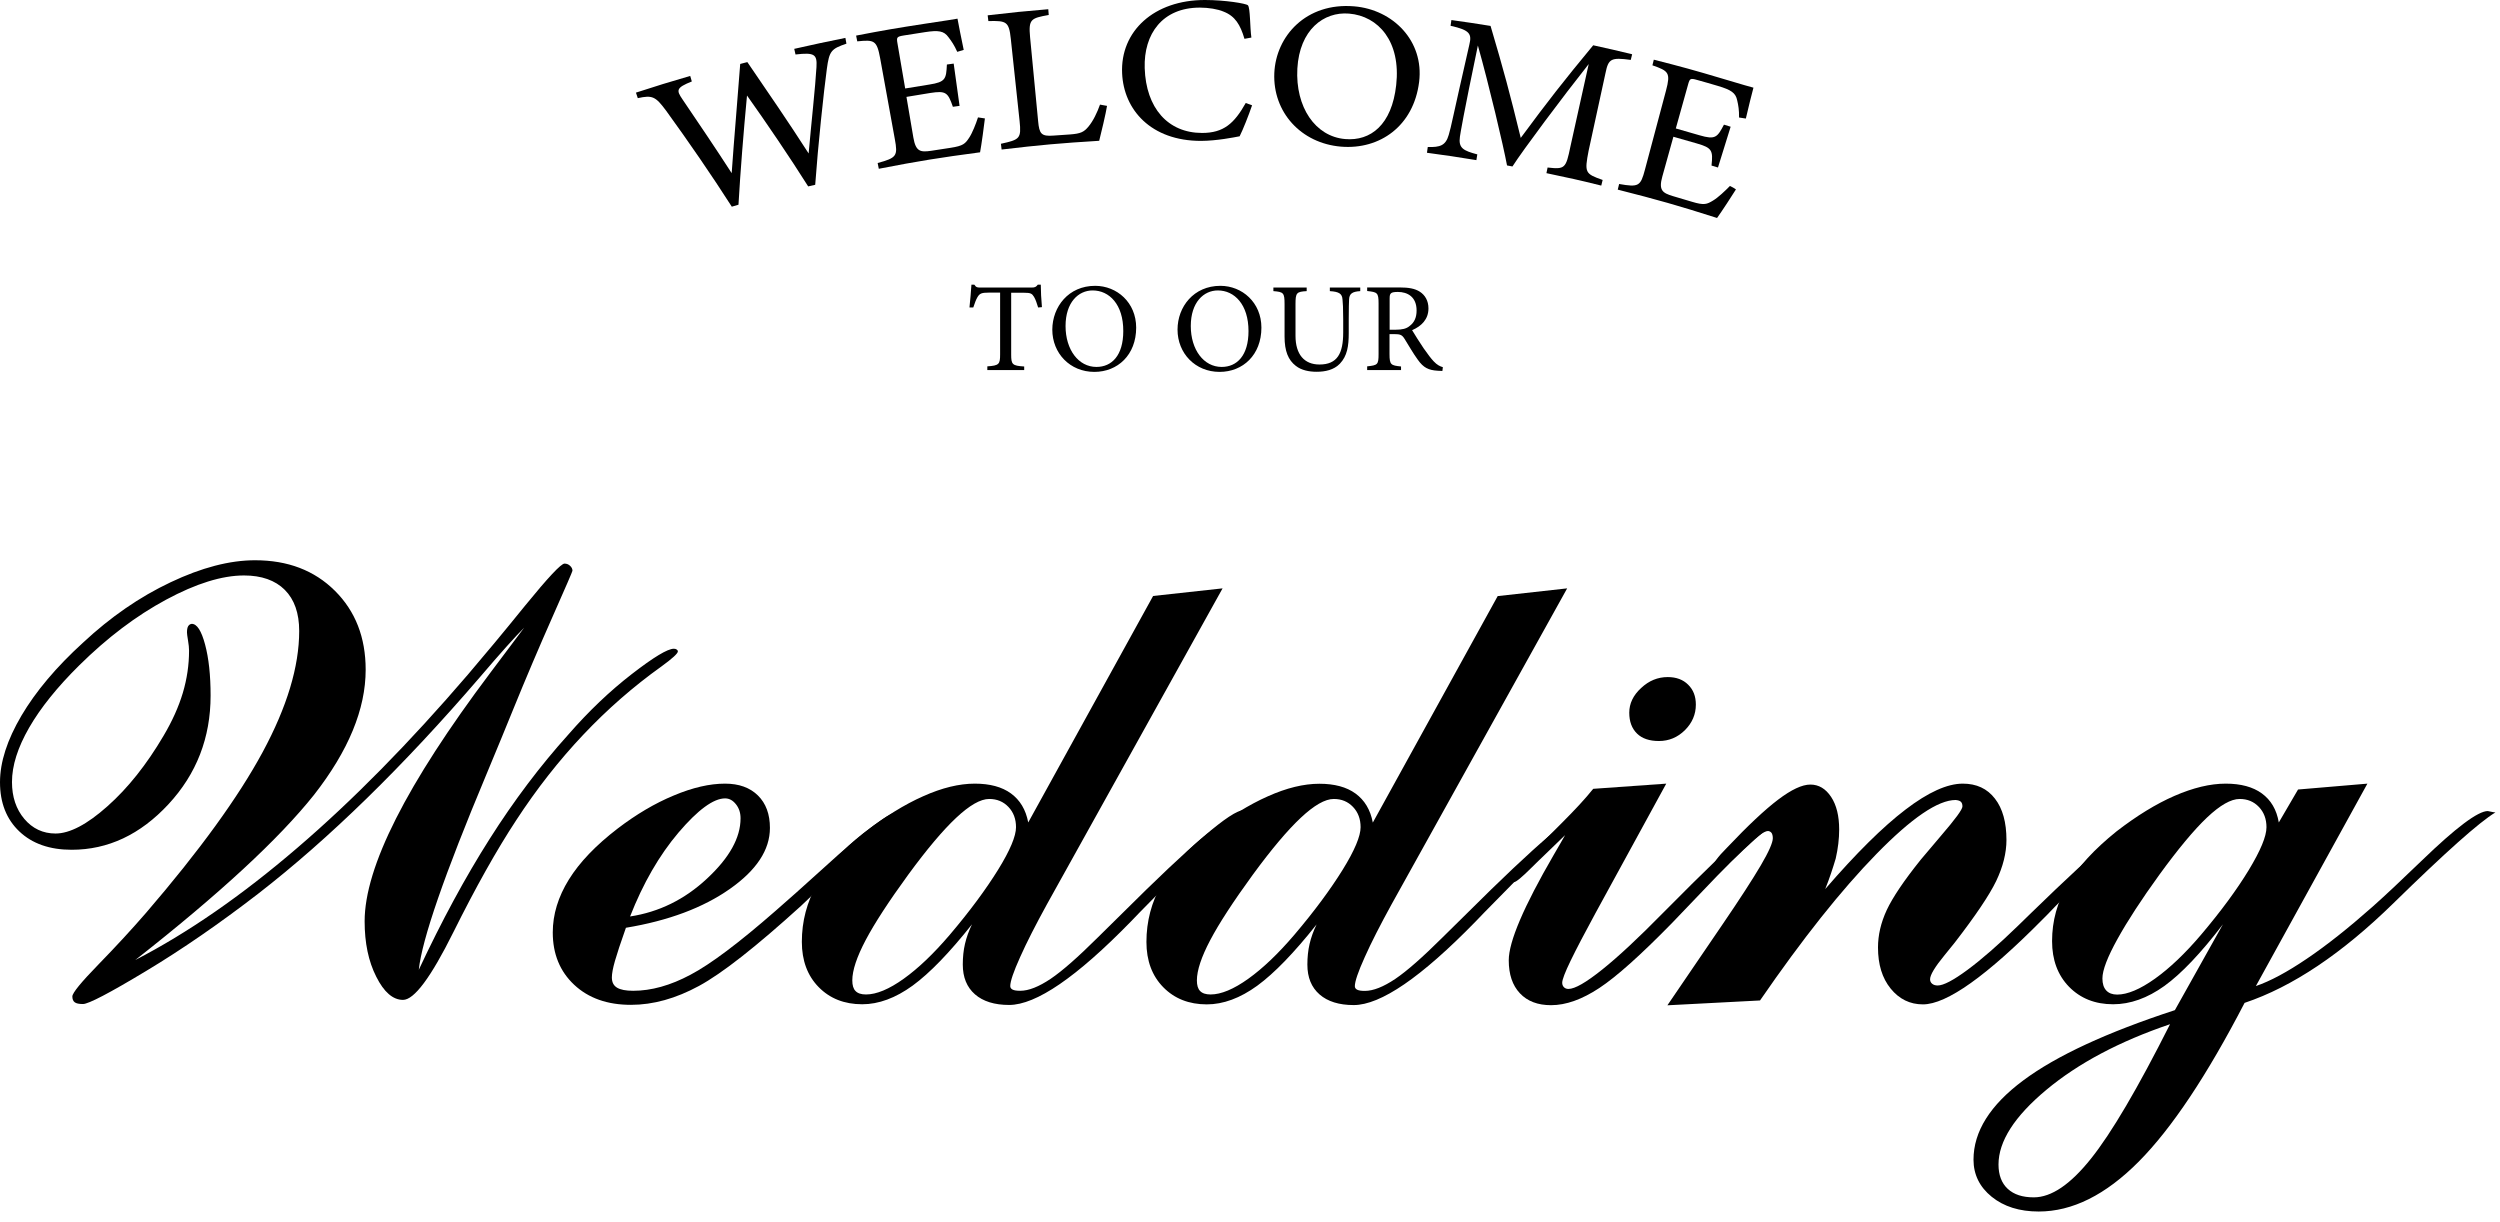
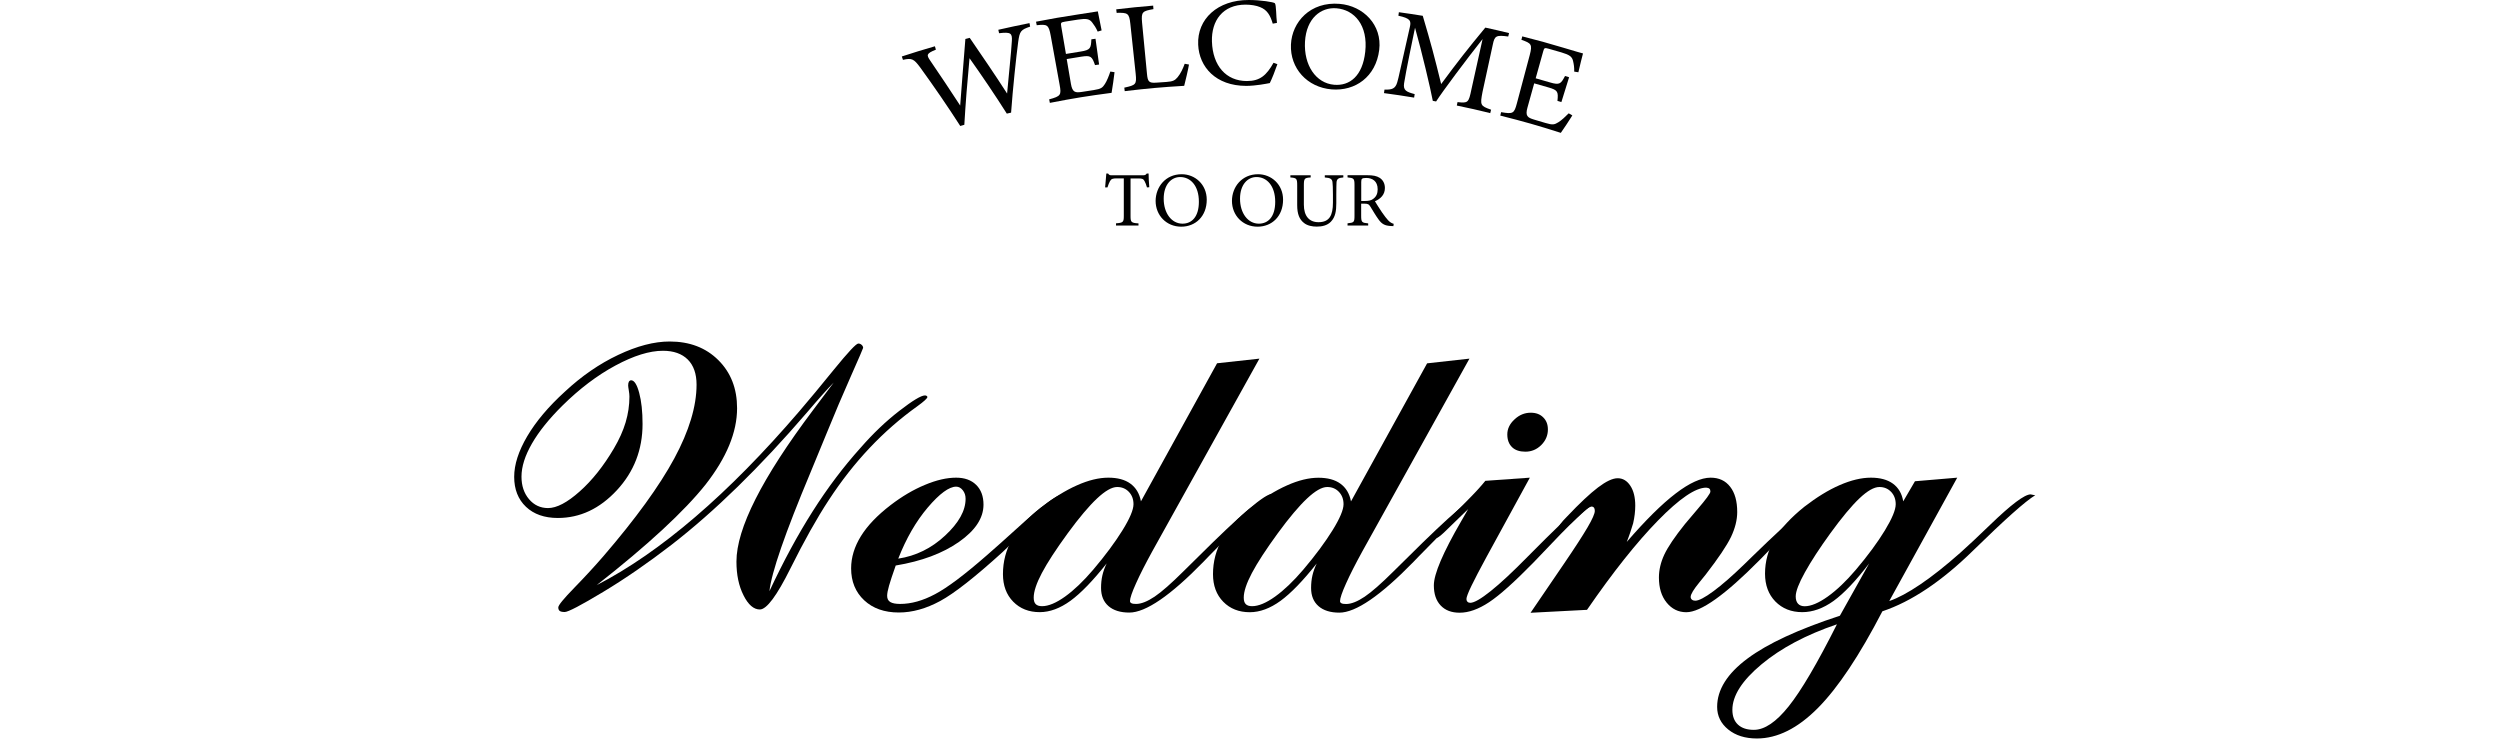
- <svg xmlns="http://www.w3.org/2000/svg" width="217" height="106" viewBox="0 0 217 106" fill="none">
-   <path d="M11.74 83.33C16.31 80.97 20.99 77.73 25.8 73.6C30.61 69.48 35.54 64.47 40.6 58.57C42.01 56.92 43.67 54.93 45.57 52.58C47.56 50.14 48.7 48.92 49 48.92C49.18 48.92 49.34 48.98 49.48 49.11C49.62 49.24 49.69 49.38 49.69 49.54C49.69 49.6 49.11 50.94 47.95 53.56C46.79 56.18 45.64 58.88 44.51 61.66C43.97 62.99 43.2 64.87 42.19 67.29C38.58 75.91 36.63 81.54 36.35 84.18C38.34 79.93 40.39 76.14 42.5 72.82C44.61 69.49 46.89 66.47 49.34 63.75C51.11 61.72 52.94 59.98 54.84 58.51C56.74 57.04 57.95 56.31 58.49 56.31C58.59 56.31 58.67 56.33 58.74 56.38C58.81 56.43 58.84 56.48 58.84 56.54C58.84 56.72 58.36 57.16 57.41 57.85C52.54 61.33 48.35 65.77 44.81 71.19C43.1 73.79 41.28 77.04 39.34 80.94C37.4 84.84 35.95 86.79 34.98 86.79C34.11 86.79 33.33 86.12 32.66 84.78C31.98 83.44 31.65 81.84 31.65 79.97C31.65 75.26 35.28 68.08 42.55 58.41C43.84 56.7 44.82 55.39 45.5 54.48C44.75 55.23 43.47 56.65 41.69 58.74C35 66.52 28.56 72.81 22.39 77.59C19.07 80.15 15.83 82.39 12.67 84.29C9.5 86.2 7.68 87.15 7.2 87.15C6.86 87.15 6.62 87.1 6.49 87C6.35 86.9 6.28 86.73 6.28 86.49C6.28 86.19 7.04 85.26 8.56 83.7C10.08 82.14 11.45 80.65 12.69 79.22C17.32 73.84 20.69 69.19 22.8 65.28C24.91 61.37 25.97 57.86 25.97 54.77C25.97 53.22 25.55 52.03 24.72 51.2C23.89 50.37 22.7 49.95 21.18 49.95C19.27 49.95 17.02 50.65 14.42 52.05C11.82 53.45 9.31 55.35 6.88 57.75C4.97 59.64 3.52 61.44 2.53 63.16C1.54 64.88 1.04 66.45 1.04 67.88C1.04 69.17 1.4 70.24 2.11 71.08C2.82 71.92 3.73 72.35 4.82 72.35C6.05 72.35 7.56 71.56 9.33 69.98C11.11 68.4 12.73 66.36 14.2 63.86C14.95 62.59 15.51 61.35 15.87 60.14C16.23 58.93 16.41 57.71 16.41 56.48C16.41 56.24 16.38 55.94 16.32 55.59C16.26 55.24 16.23 55 16.23 54.9C16.23 54.66 16.26 54.48 16.33 54.36C16.4 54.24 16.5 54.17 16.64 54.15C17.1 54.15 17.48 54.75 17.8 55.94C18.12 57.13 18.28 58.61 18.28 60.38C18.28 64.03 17.06 67.18 14.62 69.81C12.18 72.44 9.38 73.76 6.22 73.76C4.31 73.76 2.8 73.23 1.68 72.17C0.56 71.11 0 69.68 0 67.9C0 66.15 0.62 64.23 1.86 62.12C3.1 60.02 4.88 57.9 7.21 55.78C9.59 53.56 12.12 51.81 14.81 50.54C17.49 49.27 19.93 48.63 22.14 48.63C24.98 48.63 27.29 49.51 29.07 51.28C30.85 53.05 31.74 55.33 31.74 58.13C31.74 61.55 30.25 65.16 27.26 68.99C24.22 72.81 19.06 77.59 11.74 83.33Z" fill="black" />
-   <path d="M54.33 80.53C53.87 81.82 53.56 82.78 53.38 83.4C53.2 84.03 53.11 84.51 53.11 84.84C53.11 85.26 53.26 85.55 53.56 85.73C53.86 85.91 54.32 86 54.96 86C56.53 86 58.19 85.54 59.93 84.61C61.68 83.69 64.14 81.84 67.32 79.06C68.37 78.15 69.76 76.91 71.49 75.34C75.1 72.04 77.32 70.4 78.13 70.4C78.17 70.4 78.26 70.42 78.4 70.44C78.54 70.47 78.65 70.5 78.73 70.51C77.42 71.22 75.41 72.9 72.71 75.54C71.36 76.89 70.3 77.92 69.52 78.64C65.63 82.17 62.68 84.49 60.67 85.58C58.66 86.67 56.7 87.22 54.77 87.22C52.72 87.22 51.08 86.64 49.84 85.48C48.6 84.32 47.98 82.8 47.98 80.94C47.98 79.37 48.45 77.84 49.38 76.34C50.31 74.84 51.72 73.37 53.61 71.92C55.22 70.69 56.84 69.73 58.48 69.05C60.12 68.36 61.6 68.02 62.93 68.02C64.14 68.02 65.09 68.36 65.79 69.05C66.48 69.73 66.83 70.67 66.83 71.86C66.83 73.77 65.67 75.53 63.35 77.16C61.03 78.79 58.02 79.92 54.33 80.53ZM54.69 79.55C57.19 79.17 59.42 78.08 61.36 76.27C63.31 74.46 64.28 72.72 64.28 71.03C64.28 70.55 64.15 70.15 63.88 69.81C63.61 69.47 63.3 69.3 62.94 69.3C61.93 69.3 60.58 70.29 58.9 72.26C57.22 74.24 55.82 76.67 54.69 79.55Z" fill="black" />
-   <path d="M106.12 51.07L90.87 78.5C89.9 80.27 89.12 81.79 88.55 83.07C87.97 84.35 87.69 85.19 87.69 85.59C87.69 85.73 87.76 85.83 87.9 85.9C88.04 85.97 88.26 86 88.56 86C89.29 86 90.17 85.65 91.2 84.96C92.22 84.27 93.58 83.07 95.27 81.39L97.41 79.28C103.39 73.32 106.88 70.34 107.89 70.34C107.95 70.34 108.03 70.35 108.13 70.37C108.23 70.39 108.37 70.42 108.55 70.46C106.9 71.37 104.3 73.67 100.75 77.34C99.96 78.15 99.35 78.77 98.93 79.19L98.16 79.99C93.45 84.82 89.93 87.23 87.59 87.23C86.32 87.23 85.33 86.92 84.63 86.31C83.92 85.69 83.57 84.83 83.57 83.72C83.57 83.08 83.63 82.49 83.76 81.93C83.89 81.37 84.09 80.81 84.37 80.23C82.42 82.69 80.71 84.46 79.22 85.55C77.73 86.63 76.27 87.17 74.84 87.17C73.29 87.17 72.03 86.67 71.06 85.68C70.09 84.69 69.6 83.38 69.6 81.75C69.6 79.96 70.04 78.3 70.91 76.76C71.78 75.22 73.13 73.74 74.96 72.31C76.79 70.9 78.51 69.83 80.14 69.11C81.77 68.38 83.26 68.02 84.61 68.02C85.92 68.02 86.97 68.3 87.75 68.87C88.53 69.44 89.04 70.27 89.25 71.39L100.09 51.73L106.12 51.07ZM88.19 71.8C88.19 71.09 87.97 70.5 87.53 70.04C87.09 69.58 86.54 69.35 85.86 69.35C85.11 69.35 84.15 69.9 82.99 70.99C81.83 72.08 80.44 73.73 78.83 75.93C77.14 78.25 75.91 80.14 75.14 81.6C74.37 83.06 73.98 84.23 73.98 85.1C73.98 85.52 74.07 85.83 74.26 86.02C74.45 86.22 74.75 86.32 75.17 86.32C76.08 86.32 77.18 85.86 78.45 84.95C79.72 84.04 81.05 82.77 82.44 81.14C84.19 79.08 85.58 77.19 86.63 75.5C87.67 73.82 88.19 72.58 88.19 71.8Z" fill="black" />
-   <path d="M136.03 51.07L120.78 78.51C119.81 80.28 119.03 81.8 118.46 83.08C117.88 84.36 117.6 85.2 117.6 85.6C117.6 85.74 117.67 85.84 117.81 85.91C117.95 85.98 118.17 86.01 118.47 86.01C119.2 86.01 120.08 85.66 121.11 84.97C122.13 84.28 123.49 83.08 125.18 81.4L127.32 79.29C133.3 73.33 136.79 70.35 137.8 70.35C137.86 70.35 137.94 70.36 138.04 70.38C138.14 70.4 138.28 70.43 138.46 70.47C136.81 71.38 134.21 73.68 130.66 77.35C129.87 78.16 129.26 78.78 128.84 79.2L128.07 80C123.36 84.83 119.84 87.24 117.5 87.24C116.23 87.24 115.24 86.93 114.54 86.32C113.83 85.7 113.48 84.84 113.48 83.73C113.48 83.09 113.54 82.5 113.67 81.94C113.8 81.38 114 80.82 114.28 80.24C112.33 82.7 110.62 84.47 109.13 85.56C107.64 86.64 106.18 87.18 104.75 87.18C103.2 87.18 101.94 86.68 100.97 85.69C100 84.7 99.51 83.39 99.51 81.76C99.51 79.97 99.95 78.31 100.82 76.77C101.69 75.23 103.04 73.75 104.87 72.32C106.7 70.91 108.42 69.84 110.05 69.12C111.68 68.39 113.17 68.03 114.52 68.03C115.83 68.03 116.88 68.31 117.66 68.88C118.44 69.45 118.95 70.28 119.16 71.4L130 51.74L136.03 51.07ZM118.1 71.8C118.1 71.09 117.88 70.5 117.44 70.04C117 69.58 116.45 69.35 115.77 69.35C115.02 69.35 114.06 69.9 112.9 70.99C111.74 72.08 110.35 73.73 108.74 75.93C107.05 78.25 105.82 80.14 105.05 81.6C104.28 83.06 103.89 84.23 103.89 85.1C103.89 85.52 103.98 85.83 104.17 86.02C104.36 86.22 104.66 86.32 105.08 86.32C105.99 86.32 107.09 85.86 108.36 84.95C109.63 84.04 110.96 82.77 112.35 81.14C114.1 79.08 115.49 77.19 116.54 75.5C117.58 73.82 118.1 72.58 118.1 71.8Z" fill="black" />
-   <path d="M135.85 72.49L134.03 74.25C133.75 74.51 133.4 74.86 132.96 75.29C132.11 76.14 131.59 76.57 131.41 76.57C131.23 76.57 131.09 76.55 130.99 76.5C130.89 76.45 130.84 76.38 130.84 76.28C130.84 76.04 131.22 75.59 131.97 74.94C132.51 74.44 132.94 74.04 133.28 73.72L135.25 71.75C135.31 71.69 135.42 71.58 135.58 71.42C136.71 70.29 137.62 69.31 138.29 68.47L144.63 68.02L138.46 79.31C137.53 81.02 136.82 82.38 136.33 83.39C135.84 84.4 135.6 85.04 135.6 85.3C135.6 85.46 135.65 85.59 135.75 85.69C135.85 85.79 135.98 85.84 136.14 85.84C136.7 85.84 137.67 85.28 139.07 84.16C140.47 83.04 142.22 81.41 144.33 79.26C147.98 75.57 150.48 73.17 151.81 72.07C153.14 70.97 154.1 70.42 154.7 70.42C154.74 70.42 154.89 70.45 155.15 70.51C155.25 70.53 155.33 70.54 155.39 70.54C153.82 71.37 151.29 73.64 147.8 77.33C146.65 78.54 145.75 79.47 145.12 80.13C142.42 82.89 140.32 84.77 138.82 85.76C137.32 86.75 135.93 87.25 134.63 87.25C133.48 87.25 132.58 86.91 131.93 86.22C131.28 85.53 130.96 84.58 130.96 83.35C130.96 81.74 132.26 78.69 134.86 74.21C135.3 73.45 135.63 72.89 135.85 72.49ZM141.42 61.86C141.42 61.07 141.76 60.35 142.45 59.72C143.13 59.08 143.9 58.77 144.76 58.77C145.5 58.77 146.09 58.99 146.53 59.43C146.98 59.87 147.2 60.44 147.2 61.16C147.2 62.01 146.88 62.75 146.25 63.38C145.61 64.01 144.86 64.32 143.99 64.32C143.18 64.32 142.54 64.11 142.1 63.68C141.64 63.23 141.42 62.63 141.42 61.86Z" fill="black" />
-   <path d="M158.43 77.17C161.11 74.07 163.43 71.77 165.4 70.27C167.36 68.77 169.02 68.02 170.37 68.02C171.56 68.02 172.49 68.45 173.16 69.32C173.83 70.18 174.16 71.38 174.16 72.91C174.16 74.04 173.86 75.23 173.27 76.47C172.67 77.71 171.47 79.49 169.67 81.82C169.43 82.12 169.13 82.49 168.78 82.92C167.95 83.93 167.53 84.63 167.53 85C167.53 85.16 167.59 85.29 167.71 85.39C167.83 85.49 167.99 85.54 168.19 85.54C168.69 85.54 169.55 85.09 170.77 84.19C171.99 83.29 173.46 82.01 175.16 80.36L176.32 79.23C182.36 73.35 185.87 70.41 186.86 70.41C186.92 70.41 187.07 70.44 187.31 70.5C187.41 70.52 187.49 70.53 187.55 70.53C186.06 71.3 183.02 74.01 178.44 78.63L177.67 79.43L177.34 79.76C172.46 84.7 168.98 87.18 166.91 87.18C165.78 87.18 164.85 86.72 164.11 85.81C163.37 84.9 163.01 83.71 163.01 82.24C163.01 81.17 163.26 80.09 163.77 78.99C164.28 77.9 165.26 76.44 166.73 74.61C167.19 74.07 167.77 73.38 168.49 72.53C169.72 71.1 170.34 70.26 170.34 70C170.34 69.82 170.3 69.69 170.21 69.6C170.12 69.51 169.97 69.46 169.75 69.44C168.22 69.44 165.93 71 162.88 74.12C159.83 77.24 156.46 81.48 152.77 86.84L144.73 87.26L149.5 80.26C151.03 78.02 152.14 76.3 152.84 75.11C153.54 73.92 153.88 73.13 153.88 72.76C153.88 72.56 153.84 72.41 153.78 72.31C153.71 72.21 153.61 72.15 153.47 72.13C153.11 72.13 152.37 72.69 151.24 73.81C150.11 74.93 149.36 75.49 149.01 75.49C148.93 75.49 148.86 75.47 148.8 75.43C148.74 75.39 148.71 75.35 148.71 75.31C148.71 75.11 148.8 74.88 148.99 74.61C149.18 74.34 149.49 73.99 149.93 73.55C151.72 71.66 153.19 70.28 154.34 69.41C155.49 68.54 156.42 68.1 157.14 68.1C157.87 68.1 158.47 68.46 158.94 69.17C159.41 69.88 159.64 70.83 159.64 72C159.64 72.81 159.54 73.65 159.34 74.52C159.09 75.36 158.8 76.25 158.43 77.17Z" fill="black" />
-   <path d="M188.78 87.68L192.95 80.23C191.04 82.73 189.35 84.51 187.87 85.58C186.39 86.64 184.91 87.17 183.42 87.17C181.85 87.17 180.58 86.66 179.59 85.65C178.61 84.64 178.12 83.32 178.12 81.69C178.12 79.94 178.57 78.3 179.47 76.78C180.37 75.25 181.79 73.71 183.72 72.16C185.47 70.81 187.14 69.78 188.75 69.08C190.36 68.38 191.84 68.02 193.19 68.02C194.5 68.02 195.55 68.3 196.33 68.87C197.11 69.44 197.61 70.27 197.8 71.39L199.47 68.53L205.49 68.02L195.81 85.59C197.04 85.17 198.52 84.38 200.23 83.22C201.95 82.06 203.85 80.55 205.93 78.71C207 77.76 208.43 76.42 210.22 74.69C213.18 71.83 215.09 70.4 215.94 70.4C215.98 70.4 216.13 70.43 216.39 70.49C216.49 70.51 216.56 70.52 216.6 70.52C215.19 71.37 212.25 74 207.77 78.38C203.29 82.77 198.98 85.66 194.83 87.05C191.57 93.34 188.51 97.94 185.64 100.83C182.77 103.72 179.88 105.16 176.96 105.16C175.29 105.16 173.93 104.73 172.88 103.88C171.83 103.03 171.3 101.95 171.3 100.66C171.3 98.22 172.74 95.92 175.62 93.78C178.49 91.64 182.88 89.61 188.78 87.68ZM188.36 88.9C183.97 90.39 180.39 92.29 177.62 94.6C174.85 96.91 173.47 99.07 173.47 101.08C173.47 101.99 173.74 102.7 174.27 103.19C174.81 103.69 175.56 103.93 176.53 103.93C178.06 103.93 179.71 102.81 181.49 100.58C183.27 98.36 185.56 94.46 188.36 88.9ZM196.73 71.8C196.73 71.09 196.51 70.5 196.07 70.04C195.63 69.58 195.08 69.35 194.4 69.35C193.65 69.35 192.7 69.89 191.57 70.96C190.44 72.03 189.06 73.69 187.43 75.93C185.88 78.07 184.67 79.93 183.8 81.5C182.93 83.07 182.49 84.21 182.49 84.93C182.49 85.39 182.6 85.73 182.82 85.97C183.04 86.21 183.36 86.33 183.77 86.33C184.66 86.33 185.76 85.87 187.05 84.95C188.34 84.03 189.67 82.76 191.04 81.15C192.77 79.11 194.15 77.23 195.18 75.54C196.21 73.84 196.73 72.6 196.73 71.8Z" fill="black" />
-   <path d="M73.47 3.79C72.15 4.24 71.98 4.42 71.77 5.98C71.51 7.87 71 12.67 70.76 16.04C70.52 16.1 70.4 16.13 70.15 16.18C68.57 13.67 66.49 10.61 64.84 8.29C64.53 11.57 64.27 14.84 64.1 17.77C63.87 17.84 63.75 17.87 63.52 17.94C61.78 15.22 59.77 12.3 57.82 9.61C56.9 8.37 56.63 8.24 55.36 8.52C55.3 8.33 55.27 8.23 55.2 8.04C57.08 7.43 58.02 7.14 59.91 6.59C59.97 6.78 59.99 6.88 60.05 7.07C58.68 7.62 58.7 7.83 59.23 8.61C60.66 10.72 62.07 12.8 63.51 15.03C63.72 11.99 64.02 8.67 64.25 5.55C64.5 5.49 64.62 5.45 64.87 5.39C66.71 8.08 68.43 10.58 70.19 13.32C70.41 10.81 70.78 7.44 70.87 5.82C70.93 4.74 70.73 4.53 69.05 4.73C69.01 4.53 68.98 4.43 68.94 4.24C70.71 3.84 71.6 3.65 73.38 3.29C73.41 3.49 73.43 3.59 73.47 3.79Z" fill="black" />
-   <path d="M85.49 10.28C85.44 10.76 85.18 12.66 85.07 13.22C81.54 13.69 79.78 13.97 76.28 14.65C76.24 14.45 76.22 14.35 76.18 14.15C77.84 13.7 77.94 13.53 77.67 12.07C77.16 9.27 76.91 7.87 76.4 5.07C76.11 3.49 75.89 3.44 74.41 3.59C74.37 3.39 74.35 3.29 74.31 3.09C76.69 2.63 77.88 2.43 80.28 2.06C82.12 1.78 82.88 1.67 83.11 1.62C83.19 2.06 83.45 3.39 83.65 4.33C83.42 4.4 83.31 4.43 83.09 4.5C82.83 3.92 82.59 3.57 82.32 3.22C81.93 2.68 81.46 2.61 80.29 2.79C79.55 2.9 79.18 2.96 78.44 3.08C77.84 3.18 77.81 3.24 77.9 3.76C78.17 5.33 78.3 6.11 78.57 7.68C79.41 7.54 79.83 7.47 80.66 7.34C82.08 7.12 82.13 6.85 82.19 5.6C82.43 5.57 82.55 5.55 82.78 5.52C82.99 6.99 83.09 7.72 83.29 9.19C83.06 9.22 82.94 9.24 82.71 9.27C82.28 8.02 82.1 7.86 80.75 8.07C79.92 8.2 79.51 8.27 78.68 8.41C78.92 9.82 79.04 10.53 79.28 11.94C79.49 13.18 79.91 13.22 80.82 13.09C81.5 12.98 81.83 12.93 82.51 12.83C83.62 12.66 83.78 12.47 84.12 11.96C84.4 11.54 84.71 10.75 84.89 10.19C85.14 10.23 85.26 10.25 85.49 10.28Z" fill="black" />
-   <path d="M96.09 9.19C96.01 9.75 95.56 11.65 95.41 12.22C92.02 12.43 90.32 12.58 86.94 12.98C86.92 12.78 86.9 12.68 86.88 12.48C88.52 12.12 88.66 12.03 88.5 10.5C88.2 7.66 88.05 6.23 87.74 3.39C87.58 1.87 87.37 1.79 85.79 1.83C85.77 1.63 85.75 1.53 85.73 1.33C87.83 1.08 88.89 0.98 90.99 0.8C91.01 1 91.02 1.1 91.03 1.3C89.47 1.58 89.27 1.67 89.41 3.22C89.69 6.14 89.83 7.6 90.11 10.52C90.21 11.61 90.38 11.85 91.43 11.77C91.45 11.77 92.77 11.68 92.88 11.67C93.81 11.6 94.08 11.46 94.47 11C94.89 10.5 95.24 9.76 95.48 9.08C95.74 9.12 95.86 9.15 96.09 9.19Z" fill="black" />
-   <path d="M108.68 9.14C108.39 10 107.88 11.28 107.6 11.83C107.07 11.93 105.64 12.22 104.25 12.23C99.89 12.23 97.54 9.52 97.4 6.37C97.23 2.7 100.18 -0.01 104.6 8.81591e-07C106.3 8.81591e-07 108.17 0.3 108.32 0.46C108.53 0.69 108.49 2.36 108.62 3.26C108.38 3.3 108.26 3.33 108.02 3.37C107.66 2.15 107.21 1.4 106.21 1.01C105.7 0.79 104.9 0.66 104.15 0.66C100.9 0.66 99.27 2.94 99.36 5.91C99.47 9.38 101.38 11.54 104.34 11.54C106.21 11.54 107.13 10.72 108.13 8.94C108.35 9.02 108.46 9.06 108.68 9.14Z" fill="black" />
-   <path d="M117.54 0.55C120.91 0.83 123.62 3.55 123.18 7.11C122.7 10.95 119.76 13 116.41 12.73C112.92 12.44 110.47 9.73 110.61 6.35C110.75 3.12 113.38 0.2 117.54 0.55ZM117.09 1.18C114.89 1 112.8 2.59 112.61 5.95C112.43 9.29 114.16 11.85 116.76 12.07C118.97 12.26 120.81 10.84 121.19 7.38C121.61 3.62 119.66 1.39 117.09 1.18Z" fill="black" />
-   <path d="M134.23 15.03C134.27 14.83 134.29 14.73 134.33 14.54C135.84 14.71 135.92 14.62 136.31 12.73C136.94 9.86 137.26 8.43 137.9 5.56C135.62 8.44 132.2 13.01 131.28 14.45C131.09 14.42 131 14.4 130.81 14.36C130.49 12.64 129.25 7.39 128.28 3.95C126.99 10.13 126.77 11.54 126.72 11.87C126.58 12.86 127.02 13.08 128.23 13.4C128.2 13.6 128.18 13.7 128.15 13.9C126.44 13.62 125.58 13.49 123.86 13.26C123.89 13.06 123.9 12.96 123.93 12.76C125 12.79 125.48 12.64 125.75 11.71C125.98 10.95 126.07 10.3 127.54 3.87C127.76 2.96 127.61 2.61 125.91 2.24C125.94 2.04 125.95 1.94 125.98 1.74C127.34 1.93 128.02 2.03 129.38 2.25C130.53 6.13 131.05 8.08 132 11.97C134.41 8.71 135.67 7.1 138.29 3.93C139.65 4.23 140.32 4.38 141.67 4.71C141.62 4.91 141.6 5 141.55 5.2C139.85 4.97 139.61 5.09 139.36 6.33C138.77 9.03 138.48 10.38 137.89 13.09C137.53 14.98 137.57 15.08 139.11 15.62C139.06 15.82 139.04 15.91 138.99 16.11C137.1 15.64 136.15 15.43 134.23 15.03Z" fill="black" />
-   <path d="M150.68 16.44C150.43 16.85 149.38 18.46 149.04 18.92C145.62 17.83 143.89 17.34 140.42 16.46C140.47 16.26 140.49 16.17 140.54 15.97C142.24 16.27 142.4 16.16 142.78 14.73C143.51 11.98 143.88 10.61 144.61 7.86C145.02 6.31 144.84 6.16 143.43 5.67C143.48 5.47 143.5 5.38 143.55 5.18C145.91 5.78 147.08 6.1 149.42 6.8C151.22 7.33 151.96 7.56 152.2 7.61C152.08 8.05 151.75 9.36 151.54 10.29C151.3 10.25 151.19 10.24 150.95 10.2C150.96 9.56 150.89 9.14 150.79 8.72C150.66 8.06 150.26 7.8 149.12 7.46C148.4 7.25 148.04 7.14 147.31 6.94C146.72 6.77 146.67 6.82 146.53 7.32C146.1 8.85 145.89 9.62 145.46 11.15C146.28 11.38 146.69 11.5 147.51 11.74C148.9 12.15 149.06 11.92 149.64 10.82C149.87 10.89 149.99 10.93 150.22 11C149.78 12.42 149.56 13.13 149.12 14.54C148.89 14.47 148.78 14.44 148.56 14.37C148.7 13.06 148.61 12.83 147.28 12.45C146.47 12.21 146.07 12.1 145.25 11.87C144.87 13.25 144.67 13.94 144.29 15.32C143.95 16.53 144.32 16.75 145.2 17.02C145.86 17.21 146.19 17.31 146.85 17.51C147.93 17.84 148.16 17.73 148.69 17.41C149.13 17.15 149.74 16.57 150.16 16.14C150.39 16.25 150.49 16.31 150.68 16.44Z" fill="black" />
-   <path d="M90.11 26.69C90.01 26.34 89.88 25.98 89.76 25.78C89.58 25.48 89.47 25.41 88.87 25.41H87.77V30.77C87.77 31.63 87.86 31.75 88.9 31.81V32.12H85.7V31.8C86.72 31.73 86.81 31.62 86.81 30.76V25.4H85.81C85.21 25.4 85.03 25.47 84.84 25.8C84.71 26.02 84.62 26.28 84.48 26.69H84.15C84.22 26.02 84.28 25.33 84.32 24.71H84.57C84.74 24.97 84.86 24.96 85.16 24.96H89.52C89.83 24.96 89.92 24.92 90.08 24.71H90.34C90.34 25.23 90.38 26.02 90.44 26.66L90.11 26.69Z" fill="black" />
-   <path d="M95.06 24.81C96.94 24.81 98.62 26.25 98.62 28.44C98.62 30.81 97.01 32.28 94.99 32.28C92.88 32.28 91.34 30.67 91.34 28.61C91.35 26.63 92.74 24.81 95.06 24.81ZM94.84 25.21C93.61 25.21 92.49 26.24 92.49 28.3C92.49 30.35 93.61 31.85 95.17 31.85C96.5 31.85 97.5 30.86 97.5 28.74C97.51 26.43 96.29 25.21 94.84 25.21Z" fill="black" />
-   <path d="M105.93 24.81C107.81 24.81 109.49 26.25 109.49 28.44C109.49 30.81 107.88 32.28 105.86 32.28C103.75 32.28 102.21 30.67 102.21 28.61C102.21 26.63 103.61 24.81 105.93 24.81ZM105.71 25.21C104.48 25.21 103.36 26.24 103.36 28.3C103.36 30.35 104.48 31.85 106.04 31.85C107.37 31.85 108.37 30.86 108.37 28.74C108.37 26.43 107.15 25.21 105.71 25.21Z" fill="black" />
-   <path d="M118.07 25.27C117.38 25.31 117.12 25.49 117.1 26C117.09 26.25 117.07 26.71 117.07 27.73V28.92C117.07 30.04 116.94 30.9 116.3 31.57C115.78 32.11 115.03 32.27 114.28 32.27C113.64 32.27 112.96 32.14 112.48 31.76C111.82 31.25 111.5 30.49 111.5 29.21V26.4C111.5 25.41 111.41 25.34 110.53 25.27V24.96H113.42V25.27C112.54 25.32 112.45 25.41 112.45 26.4V29.15C112.45 30.76 113.21 31.64 114.53 31.64C116.09 31.64 116.59 30.67 116.59 28.85V27.73C116.59 26.72 116.56 26.3 116.53 26C116.5 25.5 116.24 25.32 115.43 25.27V24.96H118.07V25.27Z" fill="black" />
-   <path d="M125.2 32.2C125.06 32.2 124.94 32.19 124.79 32.18C123.99 32.13 123.56 31.92 123.07 31.23C122.66 30.67 122.27 29.98 121.92 29.42C121.7 29.07 121.56 29 121 29H120.61V30.73C120.61 31.67 120.73 31.72 121.61 31.81V32.12H118.67V31.8C119.58 31.7 119.66 31.66 119.66 30.72V26.33C119.66 25.39 119.54 25.36 118.67 25.26V24.95H121.48C122.28 24.95 122.82 25.05 123.24 25.32C123.69 25.61 123.99 26.1 123.99 26.77C123.99 27.72 123.38 28.31 122.57 28.66C122.77 29 123.24 29.74 123.57 30.23C123.98 30.81 124.19 31.09 124.44 31.36C124.74 31.68 124.99 31.8 125.24 31.87L125.2 32.2ZM121.14 28.62C121.71 28.62 122.08 28.53 122.35 28.3C122.78 27.98 122.96 27.54 122.96 26.95C122.96 25.77 122.18 25.34 121.33 25.34C121.01 25.34 120.82 25.38 120.75 25.45C120.65 25.53 120.62 25.64 120.62 25.92V28.62H121.14Z" fill="black" />
+ <svg xmlns="http://www.w3.org/2000/svg" width="356" height="106" viewBox="0 0 356 106" fill="none">
+   <path d="M84.96 83.33C89.53 80.97 94.21 77.73 99.02 73.6C103.83 69.48 108.76 64.47 113.82 58.57C115.23 56.92 116.89 54.93 118.79 52.58C120.78 50.14 121.92 48.92 122.22 48.92C122.4 48.92 122.56 48.98 122.7 49.11C122.84 49.24 122.91 49.38 122.91 49.54C122.91 49.6 122.33 50.94 121.17 53.56C120.01 56.18 118.86 58.88 117.73 61.66C117.19 62.99 116.42 64.87 115.41 67.29C111.8 75.91 109.85 81.54 109.57 84.18C111.56 79.93 113.61 76.14 115.72 72.82C117.83 69.49 120.11 66.47 122.56 63.75C124.33 61.72 126.16 59.98 128.06 58.51C129.96 57.04 131.17 56.31 131.71 56.31C131.81 56.31 131.89 56.33 131.96 56.38C132.03 56.43 132.06 56.48 132.06 56.54C132.06 56.72 131.58 57.16 130.63 57.85C125.76 61.33 121.57 65.77 118.03 71.19C116.32 73.79 114.5 77.04 112.56 80.94C110.62 84.84 109.17 86.79 108.2 86.79C107.33 86.79 106.55 86.12 105.88 84.78C105.2 83.44 104.87 81.84 104.87 79.97C104.87 75.26 108.5 68.08 115.77 58.41C117.06 56.7 118.04 55.39 118.72 54.48C117.97 55.23 116.69 56.65 114.91 58.74C108.22 66.52 101.78 72.81 95.61 77.59C92.29 80.15 89.05 82.39 85.89 84.29C82.72 86.2 80.9 87.15 80.42 87.15C80.08 87.15 79.84 87.1 79.71 87C79.57 86.9 79.5 86.73 79.5 86.49C79.5 86.19 80.26 85.26 81.78 83.7C83.3 82.14 84.67 80.65 85.91 79.22C90.54 73.84 93.91 69.19 96.02 65.28C98.13 61.37 99.19 57.86 99.19 54.77C99.19 53.22 98.77 52.03 97.94 51.2C97.11 50.37 95.92 49.95 94.4 49.95C92.49 49.95 90.24 50.65 87.64 52.05C85.04 53.45 82.53 55.35 80.1 57.75C78.19 59.64 76.74 61.44 75.75 63.16C74.76 64.88 74.26 66.45 74.26 67.88C74.26 69.17 74.62 70.24 75.33 71.08C76.04 71.92 76.95 72.35 78.04 72.35C79.27 72.35 80.78 71.56 82.55 69.98C84.33 68.4 85.95 66.36 87.42 63.86C88.17 62.59 88.73 61.35 89.09 60.14C89.45 58.93 89.63 57.71 89.63 56.48C89.63 56.24 89.6 55.94 89.54 55.59C89.48 55.24 89.45 55 89.45 54.9C89.45 54.66 89.48 54.48 89.55 54.36C89.62 54.24 89.72 54.17 89.86 54.15C90.32 54.15 90.7 54.75 91.02 55.94C91.34 57.13 91.5 58.61 91.5 60.38C91.5 64.03 90.28 67.18 87.84 69.81C85.4 72.44 82.6 73.76 79.44 73.76C77.53 73.76 76.02 73.23 74.9 72.17C73.78 71.11 73.22 69.68 73.22 67.9C73.22 66.15 73.84 64.23 75.08 62.12C76.32 60.02 78.1 57.9 80.43 55.78C82.81 53.56 85.34 51.81 88.03 50.54C90.71 49.27 93.15 48.63 95.36 48.63C98.2 48.63 100.51 49.51 102.29 51.28C104.07 53.05 104.96 55.33 104.96 58.13C104.96 61.55 103.47 65.16 100.48 68.99C97.44 72.81 92.28 77.59 84.96 83.33Z" fill="black" />
+   <path d="M127.55 80.53C127.09 81.82 126.78 82.78 126.6 83.4C126.42 84.03 126.33 84.51 126.33 84.84C126.33 85.26 126.48 85.55 126.78 85.73C127.08 85.91 127.54 86 128.18 86C129.75 86 131.41 85.54 133.15 84.61C134.9 83.69 137.36 81.84 140.54 79.06C141.59 78.15 142.98 76.91 144.71 75.34C148.32 72.04 150.54 70.4 151.35 70.4C151.39 70.4 151.48 70.42 151.62 70.44C151.76 70.47 151.87 70.5 151.95 70.51C150.64 71.22 148.63 72.9 145.93 75.54C144.58 76.89 143.52 77.92 142.74 78.64C138.85 82.17 135.9 84.49 133.89 85.58C131.88 86.67 129.92 87.22 127.99 87.22C125.94 87.22 124.3 86.64 123.06 85.48C121.82 84.32 121.2 82.8 121.2 80.94C121.2 79.37 121.67 77.84 122.6 76.34C123.53 74.84 124.94 73.37 126.83 71.92C128.44 70.69 130.06 69.73 131.7 69.05C133.34 68.36 134.82 68.02 136.15 68.02C137.36 68.02 138.31 68.36 139.01 69.05C139.7 69.73 140.05 70.67 140.05 71.86C140.05 73.77 138.89 75.53 136.57 77.16C134.25 78.79 131.24 79.92 127.55 80.53ZM127.91 79.55C130.41 79.17 132.64 78.08 134.58 76.27C136.53 74.46 137.5 72.72 137.5 71.03C137.5 70.55 137.37 70.15 137.1 69.81C136.83 69.47 136.52 69.3 136.16 69.3C135.15 69.3 133.8 70.29 132.12 72.26C130.44 74.24 129.04 76.67 127.91 79.55Z" fill="black" />
+   <path d="M179.34 51.07L164.09 78.5C163.12 80.27 162.34 81.79 161.77 83.07C161.19 84.35 160.91 85.19 160.91 85.59C160.91 85.73 160.98 85.83 161.12 85.9C161.26 85.97 161.48 86 161.78 86C162.51 86 163.39 85.65 164.42 84.96C165.44 84.27 166.8 83.07 168.49 81.39L170.63 79.28C176.61 73.32 180.1 70.34 181.11 70.34C181.17 70.34 181.25 70.35 181.35 70.37C181.45 70.39 181.59 70.42 181.77 70.46C180.12 71.37 177.52 73.67 173.97 77.34C173.18 78.15 172.57 78.77 172.15 79.19L171.38 79.99C166.67 84.82 163.15 87.23 160.81 87.23C159.54 87.23 158.55 86.92 157.85 86.31C157.14 85.69 156.79 84.83 156.79 83.72C156.79 83.08 156.85 82.49 156.98 81.93C157.11 81.37 157.31 80.81 157.59 80.23C155.64 82.69 153.93 84.46 152.44 85.55C150.95 86.63 149.49 87.17 148.06 87.17C146.51 87.17 145.25 86.67 144.28 85.68C143.31 84.69 142.82 83.38 142.82 81.75C142.82 79.96 143.26 78.3 144.13 76.76C145 75.22 146.35 73.74 148.18 72.31C150.01 70.9 151.73 69.83 153.36 69.11C154.99 68.38 156.48 68.02 157.83 68.02C159.14 68.02 160.19 68.3 160.97 68.87C161.75 69.44 162.26 70.27 162.47 71.39L173.31 51.73L179.34 51.07ZM161.41 71.8C161.41 71.09 161.19 70.5 160.75 70.04C160.31 69.58 159.76 69.35 159.08 69.35C158.33 69.35 157.37 69.9 156.21 70.99C155.05 72.08 153.66 73.73 152.05 75.93C150.36 78.25 149.13 80.14 148.36 81.6C147.59 83.06 147.2 84.23 147.2 85.1C147.2 85.52 147.29 85.83 147.48 86.02C147.67 86.22 147.97 86.32 148.39 86.32C149.3 86.32 150.4 85.86 151.67 84.95C152.94 84.04 154.27 82.77 155.66 81.14C157.41 79.08 158.8 77.19 159.85 75.5C160.89 73.82 161.41 72.58 161.41 71.8Z" fill="black" />
+   <path d="M209.25 51.07L194 78.51C193.03 80.28 192.25 81.8 191.68 83.08C191.1 84.36 190.82 85.2 190.82 85.6C190.82 85.74 190.89 85.84 191.03 85.91C191.17 85.98 191.39 86.01 191.69 86.01C192.42 86.01 193.3 85.66 194.33 84.97C195.35 84.28 196.71 83.08 198.4 81.4L200.54 79.29C206.52 73.33 210.01 70.35 211.02 70.35C211.08 70.35 211.16 70.36 211.26 70.38C211.36 70.4 211.5 70.43 211.68 70.47C210.03 71.38 207.43 73.68 203.88 77.35C203.09 78.16 202.48 78.78 202.06 79.2L201.29 80C196.58 84.83 193.06 87.24 190.72 87.24C189.45 87.24 188.46 86.93 187.76 86.32C187.05 85.7 186.7 84.84 186.7 83.73C186.7 83.09 186.76 82.5 186.89 81.94C187.02 81.38 187.22 80.82 187.5 80.24C185.55 82.7 183.84 84.47 182.35 85.56C180.86 86.64 179.4 87.18 177.97 87.18C176.42 87.18 175.16 86.68 174.19 85.69C173.22 84.7 172.73 83.39 172.73 81.76C172.73 79.97 173.17 78.31 174.04 76.77C174.91 75.23 176.26 73.75 178.09 72.32C179.92 70.91 181.64 69.84 183.27 69.12C184.9 68.39 186.39 68.03 187.74 68.03C189.05 68.03 190.1 68.31 190.88 68.88C191.66 69.45 192.17 70.28 192.38 71.4L203.22 51.74L209.25 51.07ZM191.32 71.8C191.32 71.09 191.1 70.5 190.66 70.04C190.22 69.58 189.67 69.35 188.99 69.35C188.24 69.35 187.28 69.9 186.12 70.99C184.96 72.08 183.57 73.73 181.96 75.93C180.27 78.25 179.04 80.14 178.27 81.6C177.5 83.06 177.11 84.23 177.11 85.1C177.11 85.52 177.2 85.83 177.39 86.02C177.58 86.22 177.88 86.32 178.3 86.32C179.21 86.32 180.31 85.86 181.58 84.95C182.85 84.04 184.18 82.77 185.57 81.14C187.32 79.08 188.71 77.19 189.76 75.5C190.8 73.82 191.32 72.58 191.32 71.8Z" fill="black" />
+   <path d="M209.07 72.49L207.25 74.25C206.97 74.51 206.62 74.86 206.18 75.29C205.33 76.14 204.81 76.57 204.63 76.57C204.45 76.57 204.31 76.55 204.21 76.5C204.11 76.45 204.06 76.38 204.06 76.28C204.06 76.04 204.44 75.59 205.19 74.94C205.73 74.44 206.16 74.04 206.5 73.72L208.47 71.75C208.53 71.69 208.64 71.58 208.8 71.42C209.93 70.29 210.84 69.31 211.51 68.47L217.85 68.02L211.68 79.31C210.75 81.02 210.04 82.38 209.55 83.39C209.06 84.4 208.82 85.04 208.82 85.3C208.82 85.46 208.87 85.59 208.97 85.69C209.07 85.79 209.2 85.84 209.36 85.84C209.92 85.84 210.89 85.28 212.29 84.16C213.69 83.04 215.44 81.41 217.55 79.26C221.2 75.57 223.7 73.17 225.03 72.07C226.36 70.97 227.32 70.42 227.92 70.42C227.96 70.42 228.11 70.45 228.37 70.51C228.47 70.53 228.55 70.54 228.61 70.54C227.04 71.37 224.51 73.64 221.02 77.33C219.87 78.54 218.97 79.47 218.34 80.13C215.64 82.89 213.54 84.77 212.04 85.76C210.54 86.75 209.15 87.25 207.85 87.25C206.7 87.25 205.8 86.91 205.15 86.22C204.5 85.53 204.18 84.58 204.18 83.35C204.18 81.74 205.48 78.69 208.08 74.21C208.52 73.45 208.85 72.89 209.07 72.49ZM214.64 61.86C214.64 61.07 214.98 60.35 215.67 59.72C216.35 59.08 217.12 58.77 217.98 58.77C218.72 58.77 219.31 58.99 219.75 59.43C220.2 59.87 220.42 60.44 220.42 61.16C220.42 62.01 220.1 62.75 219.47 63.38C218.83 64.01 218.08 64.32 217.21 64.32C216.4 64.32 215.76 64.11 215.32 63.68C214.86 63.23 214.64 62.63 214.64 61.86Z" fill="black" />
+   <path d="M231.65 77.17C234.33 74.07 236.65 71.77 238.62 70.27C240.58 68.77 242.24 68.02 243.59 68.02C244.78 68.02 245.71 68.45 246.38 69.32C247.05 70.18 247.38 71.38 247.38 72.91C247.38 74.04 247.08 75.23 246.49 76.47C245.89 77.71 244.69 79.49 242.89 81.82C242.65 82.12 242.35 82.49 242 82.92C241.17 83.93 240.75 84.63 240.75 85C240.75 85.16 240.81 85.29 240.93 85.39C241.05 85.49 241.21 85.54 241.41 85.54C241.91 85.54 242.77 85.09 243.99 84.19C245.21 83.29 246.68 82.01 248.38 80.36L249.54 79.23C255.58 73.35 259.09 70.41 260.08 70.41C260.14 70.41 260.29 70.44 260.53 70.5C260.63 70.52 260.71 70.53 260.77 70.53C259.28 71.3 256.24 74.01 251.66 78.63L250.89 79.43L250.56 79.76C245.68 84.7 242.2 87.18 240.13 87.18C239 87.18 238.07 86.72 237.33 85.81C236.59 84.9 236.23 83.71 236.23 82.24C236.23 81.17 236.48 80.09 236.99 78.99C237.5 77.9 238.48 76.44 239.95 74.61C240.41 74.07 240.99 73.38 241.71 72.53C242.94 71.1 243.56 70.26 243.56 70C243.56 69.82 243.52 69.69 243.43 69.6C243.34 69.51 243.19 69.46 242.97 69.44C241.44 69.44 239.15 71 236.1 74.12C233.05 77.24 229.68 81.48 225.99 86.84L217.95 87.26L222.72 80.26C224.25 78.02 225.36 76.3 226.06 75.11C226.76 73.92 227.1 73.13 227.1 72.76C227.1 72.56 227.06 72.41 227 72.31C226.93 72.21 226.83 72.15 226.69 72.13C226.33 72.13 225.59 72.69 224.46 73.81C223.33 74.93 222.58 75.49 222.23 75.49C222.15 75.49 222.08 75.47 222.02 75.43C221.96 75.39 221.93 75.35 221.93 75.31C221.93 75.11 222.02 74.88 222.21 74.61C222.4 74.34 222.71 73.99 223.15 73.55C224.94 71.66 226.41 70.28 227.56 69.41C228.71 68.54 229.64 68.1 230.36 68.1C231.09 68.1 231.69 68.46 232.16 69.17C232.63 69.88 232.86 70.83 232.86 72C232.86 72.81 232.76 73.65 232.56 74.52C232.31 75.36 232.02 76.25 231.65 77.17Z" fill="black" />
+   <path d="M262 87.68L266.17 80.23C264.26 82.73 262.57 84.51 261.09 85.58C259.61 86.64 258.13 87.17 256.64 87.17C255.07 87.17 253.8 86.66 252.81 85.65C251.83 84.64 251.34 83.32 251.34 81.69C251.34 79.94 251.79 78.3 252.69 76.78C253.59 75.25 255.01 73.71 256.94 72.16C258.69 70.81 260.36 69.78 261.97 69.08C263.58 68.38 265.06 68.02 266.41 68.02C267.72 68.02 268.77 68.3 269.55 68.87C270.33 69.44 270.83 70.27 271.02 71.39L272.69 68.53L278.71 68.02L269.03 85.59C270.26 85.17 271.74 84.38 273.45 83.22C275.17 82.06 277.07 80.55 279.15 78.71C280.22 77.76 281.65 76.42 283.44 74.69C286.4 71.83 288.31 70.4 289.16 70.4C289.2 70.4 289.35 70.43 289.61 70.49C289.71 70.51 289.78 70.52 289.82 70.52C288.41 71.37 285.47 74 280.99 78.38C276.51 82.77 272.2 85.66 268.05 87.05C264.79 93.34 261.73 97.94 258.86 100.83C255.99 103.72 253.1 105.16 250.18 105.16C248.51 105.16 247.15 104.73 246.1 103.88C245.05 103.03 244.52 101.95 244.52 100.66C244.52 98.22 245.96 95.92 248.84 93.78C251.71 91.64 256.1 89.61 262 87.68ZM261.58 88.9C257.19 90.39 253.61 92.29 250.84 94.6C248.07 96.91 246.69 99.07 246.69 101.08C246.69 101.99 246.96 102.7 247.49 103.19C248.03 103.69 248.78 103.93 249.75 103.93C251.28 103.93 252.93 102.81 254.71 100.58C256.49 98.36 258.78 94.46 261.58 88.9ZM269.95 71.8C269.95 71.09 269.73 70.5 269.29 70.04C268.85 69.58 268.3 69.35 267.62 69.35C266.87 69.35 265.92 69.89 264.79 70.96C263.66 72.03 262.28 73.69 260.65 75.93C259.1 78.07 257.89 79.93 257.02 81.5C256.15 83.07 255.71 84.21 255.71 84.93C255.71 85.39 255.82 85.73 256.04 85.97C256.26 86.21 256.58 86.33 256.99 86.33C257.88 86.33 258.98 85.87 260.27 84.95C261.56 84.03 262.89 82.76 264.26 81.15C265.99 79.11 267.37 77.23 268.4 75.54C269.43 73.84 269.95 72.6 269.95 71.8Z" fill="black" />
+   <path d="M146.69 3.79C145.37 4.24 145.2 4.42 144.99 5.98C144.73 7.87 144.22 12.67 143.98 16.04C143.74 16.1 143.62 16.13 143.37 16.18C141.79 13.67 139.71 10.61 138.06 8.29C137.75 11.57 137.49 14.84 137.32 17.77C137.09 17.84 136.97 17.87 136.74 17.94C135 15.22 132.99 12.3 131.04 9.61C130.12 8.37 129.85 8.24 128.58 8.52C128.52 8.33 128.49 8.23 128.42 8.04C130.3 7.43 131.24 7.14 133.13 6.59C133.19 6.78 133.21 6.88 133.27 7.07C131.9 7.62 131.92 7.83 132.45 8.61C133.88 10.72 135.29 12.8 136.73 15.03C136.94 11.99 137.24 8.67 137.47 5.55C137.72 5.49 137.84 5.45 138.09 5.39C139.93 8.08 141.65 10.58 143.41 13.32C143.63 10.81 144 7.44 144.09 5.82C144.15 4.74 143.95 4.53 142.27 4.73C142.23 4.53 142.2 4.43 142.16 4.24C143.93 3.84 144.82 3.65 146.6 3.29C146.63 3.49 146.65 3.59 146.69 3.79Z" fill="black" />
+   <path d="M158.71 10.28C158.66 10.76 158.4 12.66 158.29 13.22C154.76 13.69 153 13.97 149.5 14.65C149.46 14.45 149.44 14.35 149.4 14.15C151.06 13.7 151.16 13.53 150.89 12.07C150.38 9.27 150.13 7.87 149.62 5.07C149.33 3.49 149.11 3.44 147.63 3.59C147.59 3.39 147.57 3.29 147.53 3.09C149.91 2.63 151.1 2.43 153.5 2.06C155.34 1.78 156.1 1.67 156.33 1.62C156.41 2.06 156.67 3.39 156.87 4.33C156.64 4.4 156.53 4.43 156.31 4.5C156.05 3.92 155.81 3.57 155.54 3.22C155.15 2.68 154.68 2.61 153.51 2.79C152.77 2.9 152.4 2.96 151.66 3.08C151.06 3.18 151.03 3.24 151.12 3.76C151.39 5.33 151.52 6.11 151.79 7.68C152.63 7.54 153.05 7.47 153.88 7.34C155.3 7.12 155.35 6.85 155.41 5.6C155.65 5.57 155.77 5.55 156 5.52C156.21 6.99 156.31 7.72 156.51 9.19C156.28 9.22 156.16 9.24 155.93 9.27C155.5 8.02 155.32 7.86 153.97 8.07C153.14 8.2 152.73 8.27 151.9 8.41C152.14 9.82 152.26 10.53 152.5 11.94C152.71 13.18 153.13 13.22 154.04 13.09C154.72 12.98 155.05 12.93 155.73 12.83C156.84 12.66 157 12.47 157.34 11.96C157.62 11.54 157.93 10.75 158.11 10.19C158.36 10.23 158.48 10.25 158.71 10.28Z" fill="black" />
+   <path d="M169.31 9.19C169.23 9.75 168.78 11.65 168.63 12.22C165.24 12.43 163.54 12.58 160.16 12.98C160.14 12.78 160.12 12.68 160.1 12.48C161.74 12.12 161.88 12.03 161.72 10.5C161.42 7.66 161.27 6.23 160.96 3.39C160.8 1.87 160.59 1.79 159.01 1.83C158.99 1.63 158.97 1.53 158.95 1.33C161.05 1.08 162.11 0.98 164.21 0.8C164.23 1 164.24 1.1 164.25 1.3C162.69 1.58 162.49 1.67 162.63 3.22C162.91 6.14 163.05 7.6 163.33 10.52C163.43 11.61 163.6 11.85 164.65 11.77C164.67 11.77 165.99 11.68 166.1 11.67C167.03 11.6 167.3 11.46 167.69 11C168.11 10.5 168.46 9.76 168.7 9.08C168.96 9.12 169.08 9.15 169.31 9.19Z" fill="black" />
+   <path d="M181.9 9.14C181.61 10 181.1 11.28 180.82 11.83C180.29 11.93 178.86 12.22 177.47 12.23C173.11 12.23 170.76 9.52 170.62 6.37C170.45 2.7 173.4 -0.01 177.82 8.81591e-07C179.52 8.81591e-07 181.39 0.3 181.54 0.46C181.75 0.69 181.71 2.36 181.84 3.26C181.6 3.3 181.48 3.33 181.24 3.37C180.88 2.15 180.43 1.4 179.43 1.01C178.92 0.79 178.12 0.66 177.37 0.66C174.12 0.66 172.49 2.94 172.58 5.91C172.69 9.38 174.6 11.54 177.56 11.54C179.43 11.54 180.35 10.72 181.35 8.94C181.57 9.02 181.68 9.06 181.9 9.14Z" fill="black" />
+   <path d="M190.76 0.55C194.13 0.83 196.84 3.55 196.4 7.11C195.92 10.95 192.98 13 189.63 12.73C186.14 12.44 183.69 9.73 183.83 6.35C183.97 3.12 186.6 0.2 190.76 0.55ZM190.31 1.18C188.11 1 186.02 2.59 185.83 5.95C185.65 9.29 187.38 11.85 189.98 12.07C192.19 12.26 194.03 10.84 194.41 7.38C194.83 3.62 192.88 1.39 190.31 1.18Z" fill="black" />
+   <path d="M207.45 15.03C207.49 14.83 207.51 14.73 207.55 14.54C209.06 14.71 209.14 14.62 209.53 12.73C210.16 9.86 210.48 8.43 211.12 5.56C208.84 8.44 205.42 13.01 204.5 14.45C204.31 14.42 204.22 14.4 204.03 14.36C203.71 12.64 202.47 7.39 201.5 3.95C200.21 10.13 199.99 11.54 199.94 11.87C199.8 12.86 200.24 13.08 201.45 13.4C201.42 13.6 201.4 13.7 201.37 13.9C199.66 13.62 198.8 13.49 197.08 13.26C197.11 13.06 197.12 12.96 197.15 12.76C198.22 12.79 198.7 12.64 198.97 11.71C199.2 10.95 199.29 10.3 200.76 3.87C200.98 2.96 200.83 2.61 199.13 2.24C199.16 2.04 199.17 1.94 199.2 1.74C200.56 1.93 201.24 2.03 202.6 2.25C203.75 6.13 204.27 8.08 205.22 11.97C207.63 8.71 208.89 7.1 211.51 3.93C212.87 4.23 213.54 4.38 214.89 4.71C214.84 4.91 214.82 5 214.77 5.2C213.07 4.97 212.83 5.09 212.58 6.33C211.99 9.03 211.7 10.38 211.11 13.09C210.75 14.98 210.79 15.08 212.33 15.62C212.28 15.82 212.26 15.91 212.21 16.11C210.32 15.64 209.37 15.43 207.45 15.03Z" fill="black" />
+   <path d="M223.9 16.44C223.65 16.85 222.6 18.46 222.26 18.92C218.84 17.83 217.11 17.34 213.64 16.46C213.69 16.26 213.71 16.17 213.76 15.97C215.46 16.27 215.62 16.16 216 14.73C216.73 11.98 217.1 10.61 217.83 7.86C218.24 6.31 218.06 6.16 216.65 5.67C216.7 5.47 216.72 5.38 216.77 5.18C219.13 5.78 220.3 6.1 222.64 6.8C224.44 7.33 225.18 7.56 225.42 7.61C225.3 8.05 224.97 9.36 224.76 10.29C224.52 10.25 224.41 10.24 224.17 10.2C224.18 9.56 224.11 9.14 224.01 8.72C223.88 8.06 223.48 7.8 222.34 7.46C221.62 7.25 221.26 7.14 220.53 6.94C219.94 6.77 219.89 6.82 219.75 7.32C219.32 8.85 219.11 9.62 218.68 11.15C219.5 11.38 219.91 11.5 220.73 11.74C222.12 12.15 222.28 11.92 222.86 10.82C223.09 10.89 223.21 10.93 223.44 11C223 12.42 222.78 13.13 222.34 14.54C222.11 14.47 222 14.44 221.78 14.37C221.92 13.06 221.83 12.83 220.5 12.45C219.69 12.21 219.29 12.1 218.47 11.87C218.09 13.25 217.89 13.94 217.51 15.32C217.17 16.53 217.54 16.75 218.42 17.02C219.08 17.21 219.41 17.31 220.07 17.51C221.15 17.84 221.38 17.73 221.91 17.41C222.35 17.15 222.96 16.57 223.38 16.14C223.61 16.25 223.71 16.31 223.9 16.44Z" fill="black" />
+   <path d="M163.33 26.69C163.23 26.34 163.1 25.98 162.98 25.78C162.8 25.48 162.69 25.41 162.09 25.41H160.99V30.77C160.99 31.63 161.08 31.75 162.12 31.81V32.12H158.92V31.8C159.94 31.73 160.03 31.62 160.03 30.76V25.4H159.03C158.43 25.4 158.25 25.47 158.06 25.8C157.93 26.02 157.84 26.28 157.7 26.69H157.37C157.44 26.02 157.5 25.33 157.54 24.71H157.79C157.96 24.97 158.08 24.96 158.38 24.96H162.74C163.05 24.96 163.14 24.92 163.3 24.71H163.56C163.56 25.23 163.6 26.02 163.66 26.66L163.33 26.69Z" fill="black" />
+   <path d="M168.28 24.81C170.16 24.81 171.84 26.25 171.84 28.44C171.84 30.81 170.23 32.28 168.21 32.28C166.1 32.28 164.56 30.67 164.56 28.61C164.57 26.63 165.96 24.81 168.28 24.81ZM168.06 25.21C166.83 25.21 165.71 26.24 165.71 28.3C165.71 30.35 166.83 31.85 168.39 31.85C169.72 31.85 170.72 30.86 170.72 28.74C170.73 26.43 169.51 25.21 168.06 25.21Z" fill="black" />
+   <path d="M179.15 24.81C181.03 24.81 182.71 26.25 182.71 28.44C182.71 30.81 181.1 32.28 179.08 32.28C176.97 32.28 175.43 30.67 175.43 28.61C175.43 26.63 176.83 24.81 179.15 24.81ZM178.93 25.21C177.7 25.21 176.58 26.24 176.58 28.3C176.58 30.35 177.7 31.85 179.26 31.85C180.59 31.85 181.59 30.86 181.59 28.74C181.59 26.43 180.37 25.21 178.93 25.21Z" fill="black" />
+   <path d="M191.29 25.27C190.6 25.31 190.34 25.49 190.32 26C190.31 26.25 190.29 26.71 190.29 27.73V28.92C190.29 30.04 190.16 30.9 189.52 31.57C189 32.11 188.25 32.27 187.5 32.27C186.86 32.27 186.18 32.14 185.7 31.76C185.04 31.25 184.72 30.49 184.72 29.21V26.4C184.72 25.41 184.63 25.34 183.75 25.27V24.96H186.64V25.27C185.76 25.32 185.67 25.41 185.67 26.4V29.15C185.67 30.76 186.43 31.64 187.75 31.64C189.31 31.64 189.81 30.67 189.81 28.85V27.73C189.81 26.72 189.78 26.3 189.75 26C189.72 25.5 189.46 25.32 188.65 25.27V24.96H191.29V25.27Z" fill="black" />
+   <path d="M198.42 32.2C198.28 32.2 198.16 32.19 198.01 32.18C197.21 32.13 196.78 31.92 196.29 31.23C195.88 30.67 195.49 29.98 195.14 29.42C194.92 29.07 194.78 29 194.22 29H193.83V30.73C193.83 31.67 193.95 31.72 194.83 31.81V32.12H191.89V31.8C192.8 31.7 192.88 31.66 192.88 30.72V26.33C192.88 25.39 192.76 25.36 191.89 25.26V24.95H194.7C195.5 24.95 196.04 25.05 196.46 25.32C196.91 25.61 197.21 26.1 197.21 26.77C197.21 27.72 196.6 28.31 195.79 28.66C195.99 29 196.46 29.74 196.79 30.23C197.2 30.81 197.41 31.09 197.66 31.36C197.96 31.68 198.21 31.8 198.46 31.87L198.42 32.2ZM194.36 28.62C194.93 28.62 195.3 28.53 195.57 28.3C196 27.98 196.18 27.54 196.18 26.95C196.18 25.77 195.4 25.34 194.55 25.34C194.23 25.34 194.04 25.38 193.97 25.45C193.87 25.53 193.84 25.64 193.84 25.92V28.62H194.36Z" fill="black" />
</svg>
